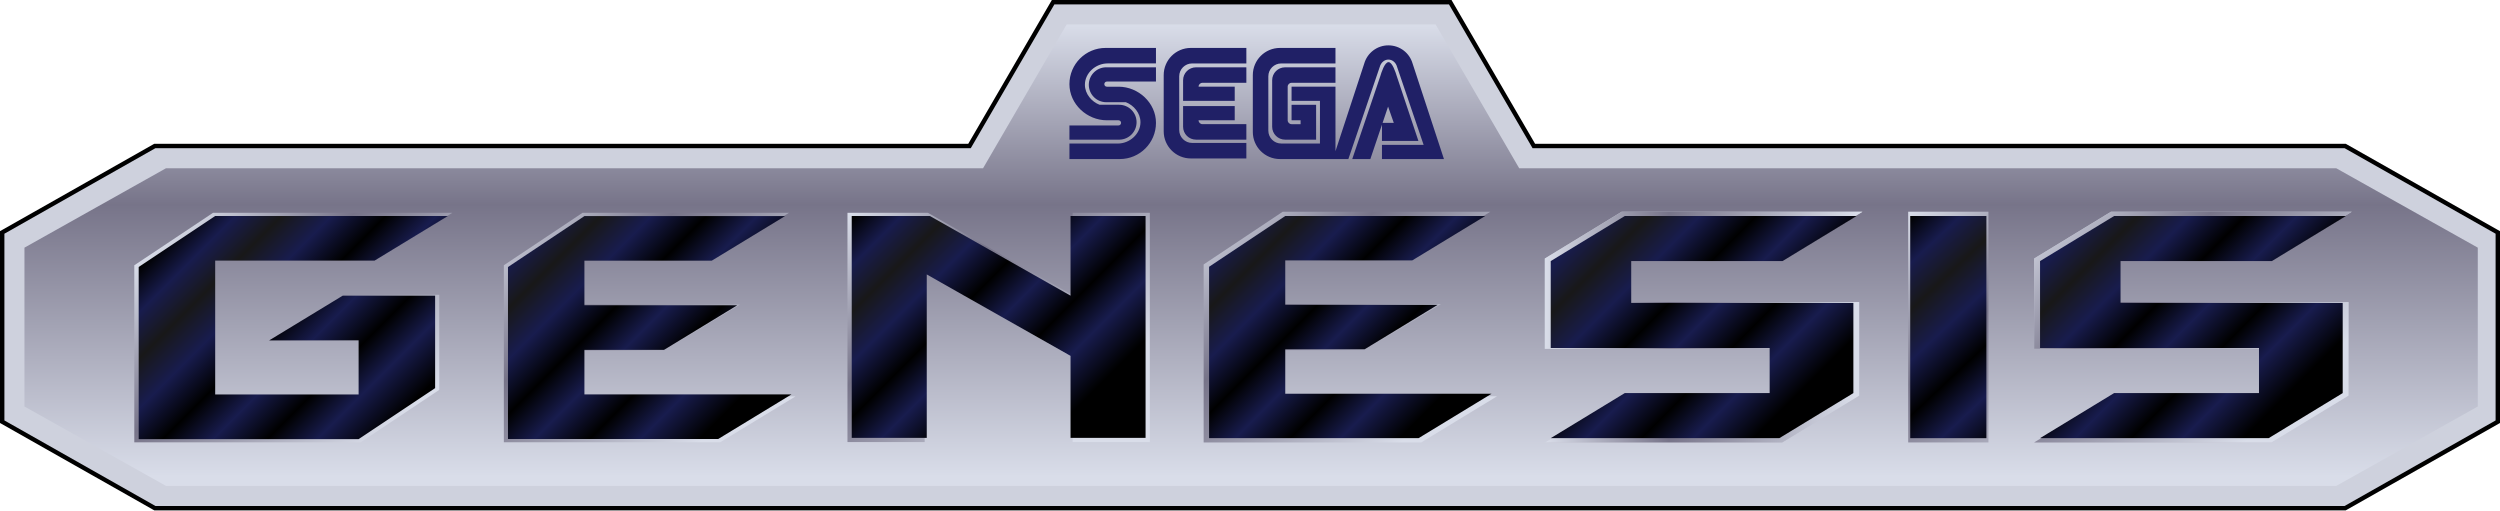
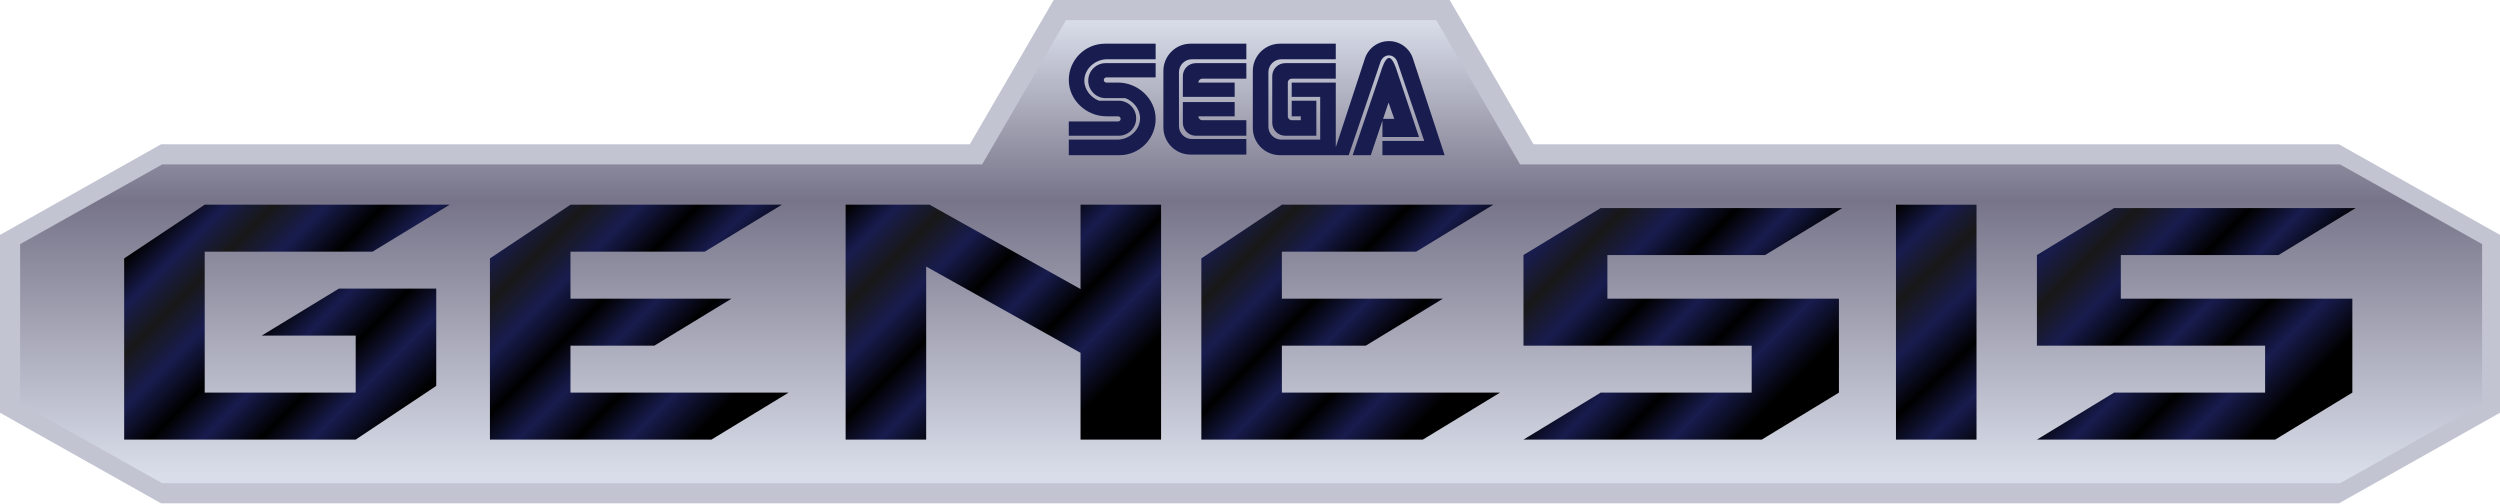
- <svg xmlns="http://www.w3.org/2000/svg" version="1.1" id="Layer_1" x="0px" y="0px" width="568.929px" height="116.145px" viewBox="-1 -1 568.929 116.145" enable-background="new -1 -1 568.929 116.145" xml:space="preserve">
-   <g>
-     <polygon points="533.056,31.853 532.827,31.721 348.343,31.721 329.321,-1 238.374,-1 219.347,31.721 34.106,31.721 -1,51.605    -1,95.259 33.88,115.018 34.108,115.145 532.825,115.145 567.675,95.404 567.929,95.259 567.929,51.607  " />
-     <polygon fill="#CED1DD" points="0,52.188 0,94.677 34.37,114.145 532.56,114.145 566.929,94.677 566.929,52.19 532.56,32.72    347.767,32.72 328.744,0 238.948,0 219.923,32.72 34.37,32.72  " />
-     <linearGradient id="path14_1_" gradientUnits="userSpaceOnUse" x1="308.144" y1="1410.964" x2="308.144" y2="1515.981" gradientTransform="matrix(1 0 0 1 -24.4248 -1406.4)">
-       <stop offset="0" style="stop-color:#D9DDE9" />
-       <stop offset="0.39" style="stop-color:#777489" />
-       <stop offset="0.98" style="stop-color:#D9DDE9" />
-     </linearGradient>
-     <path id="path14" fill="url(#path14_1_)" d="M344.724,37.286L325.701,4.564h-0.252h-83.458h-0.25l-19.025,32.723H36.777   L4.565,55.36v36.148l32.212,18.072h493.885l32.211-18.072V55.36l-32.211-18.072L344.724,37.286L344.724,37.286z" />
-     <path id="path16" fill="#202066" d="M309.46,13.469l-7.131,21.726h3.521l7.146-20.979c0.26-0.959,1.043-1.659,1.963-1.659   c0.931,0,1.713,0.7,1.974,1.659l6.041,17.746h-9.479v3.232H327.6l-7.132-21.726c-0.684-2.396-2.893-4.146-5.51-4.146   C312.351,9.321,310.146,11.071,309.46,13.469z M313.638,26.961l1.248-3.706l1.301,3.706H313.638z M313.121,16.323l-6.387,18.872   h4.117l2.643-7.822v3.697h8.295l-4.926-14.747c-0.25-0.821-0.996-3.182-1.873-3.182C314.109,13.141,313.363,15.501,313.121,16.323   L313.121,16.323z M290.572,13.438h12.344v-3.53h-12.639c-3.408,0-6.172,2.771-6.172,6.18v12.936c0,3.409,2.764,6.172,6.172,6.172   h12.639V18.726h-9.992v3.234h6.461v9.702h-8.813c-1.627,0-2.936-1.315-2.936-2.938v-12.35   C287.634,14.755,288.945,13.438,290.572,13.438z M292.923,22.844v3.531h2.055v0.882h-2.055c-0.486,0-0.883-0.396-0.883-0.882   v-7.648c0-0.486,0.396-0.883,0.883-0.883h9.992V14.32h-11.461c-1.627,0-2.945,1.316-2.945,2.938v10.585   c0,1.622,1.318,2.938,2.945,2.938h7.055v-7.938L292.923,22.844L292.923,22.844z M270.292,13.438h12.344v-3.53h-12.641   c-3.408,0-6.17,2.771-6.17,6.18v12.792c0,3.408,2.762,6.179,6.17,6.179h12.641v-3.531h-12.344c-1.621,0-2.938-1.314-2.938-2.938   V16.376C267.354,14.755,268.671,13.438,270.292,13.438L270.292,13.438z M279.987,21.961v-3.234h-8.227   c0-0.486,0.395-0.883,0.883-0.883h9.992V14.32h-11.461c-1.621,0-2.936,1.316-2.936,2.938v4.703H279.987L279.987,21.961z    M279.987,23.14v3.234h-8.227c0,0.485,0.395,0.882,0.883,0.882h9.992v3.522h-11.461c-1.621,0-2.936-1.314-2.936-2.938v-4.703   L279.987,23.14L279.987,23.14z M249.784,27.547h-7.412v3.233h11.314h0.145c2.123-0.076,3.82-1.827,3.82-3.966   c0-2.189-1.773-3.972-3.965-3.972h-4.459c-1.803-0.686-3.334-2.474-3.334-4.559c0-2.679,2.467-4.848,5.145-4.848h11.027V9.907   h-11.469c-4.541,0-8.225,3.69-8.225,8.233c0,4.55,3.979,8.234,8.521,8.234v-0.038l0.023,0.038h2.625   c0.32,0,0.586,0.259,0.586,0.586c0,0.326-0.268,0.586-0.586,0.586H249.784L249.784,27.547z M254.646,17.554h7.42V14.32H250.75   h-0.152c-2.123,0.076-3.818,1.827-3.818,3.966c0,2.198,1.779,3.973,3.973,3.973h4.459c1.803,0.692,3.326,2.473,3.326,4.558   c0,2.68-2.465,4.849-5.146,4.849h-11.018v3.53h11.459c4.545,0,8.234-3.683,8.234-8.232c0-4.543-3.979-8.234-8.523-8.234v0.046   l-0.029-0.045h-2.619c-0.328,0-0.586-0.259-0.586-0.586c0-0.319,0.258-0.586,0.586-0.586L254.646,17.554L254.646,17.554z" />
-     <g>
-       <linearGradient id="polygon37_2_" gradientUnits="userSpaceOnUse" x1="220.795" y1="1450.026" x2="270.307" y2="1499.537" gradientTransform="matrix(1 0 0 1 -24.4248 -1406.4)">
-         <stop offset="0" style="stop-color:#D9DDE9" />
-         <stop offset="0.39" style="stop-color:#777489" />
-         <stop offset="0.98" style="stop-color:#D9DDE9" />
-       </linearGradient>
-       <polygon id="polygon37" fill="url(#polygon37_2_)" points="260.669,47.433 260.669,99.606 243.101,99.606 243.101,80.333     209.429,61.171 209.429,99.606 191.86,99.606 191.86,47.433 210.161,47.433 243.101,66.173 243.101,47.433   " />
-       <linearGradient id="polygon37_3_" gradientUnits="userSpaceOnUse" x1="221.69" y1="1450.804" x2="269.721" y2="1498.835" gradientTransform="matrix(1 0 0 1 -24.4248 -1406.4)">
-         <stop offset="0" style="stop-color:#000000" />
-         <stop offset="0.11" style="stop-color:#181C4E" />
-         <stop offset="0.22" style="stop-color:#181818" />
-         <stop offset="0.34" style="stop-color:#181C4E" />
-         <stop offset="0.47" style="stop-color:#000000" />
-         <stop offset="0.59" style="stop-color:#181C4E" />
-         <stop offset="0.72" style="stop-color:#000000" />
-         <stop offset="0.84" style="stop-color:#181C4E" />
-         <stop offset="0.98" style="stop-color:#000000" />
-       </linearGradient>
-       <polygon id="polygon37_1_" fill="url(#polygon37_3_)" points="259.698,48.156 259.698,98.649 242.626,98.649 242.626,79.995     209.903,61.45 209.903,98.649 192.83,98.649 192.83,48.156 210.614,48.156 242.626,66.29 242.626,48.156   " />
-     </g>
-     <g>
-       <linearGradient id="rect58_2_" gradientUnits="userSpaceOnUse" x1="449.509" y1="1461.434" x2="499.751" y2="1514.88" gradientTransform="matrix(1 0 0 1 -24.4248 -1406.4)">
-         <stop offset="0" style="stop-color:#D9DDE9" />
-         <stop offset="0.39" style="stop-color:#777489" />
-         <stop offset="0.98" style="stop-color:#D9DDE9" />
-       </linearGradient>
-       <rect id="rect58" x="433.251" y="47.179" fill="url(#rect58_2_)" width="18.262" height="52.509" />
-       <linearGradient id="rect58_3_" gradientUnits="userSpaceOnUse" x1="450.21" y1="1462.18" x2="498.416" y2="1513.46" gradientTransform="matrix(1 0 0 1 -24.4248 -1406.4)">
-         <stop offset="0" style="stop-color:#000000" />
-         <stop offset="0.11" style="stop-color:#181C4E" />
-         <stop offset="0.22" style="stop-color:#181818" />
-         <stop offset="0.34" style="stop-color:#181C4E" />
-         <stop offset="0.47" style="stop-color:#000000" />
-         <stop offset="0.59" style="stop-color:#181C4E" />
-         <stop offset="0.72" style="stop-color:#000000" />
-         <stop offset="0.84" style="stop-color:#181C4E" />
-         <stop offset="0.98" style="stop-color:#000000" />
-       </linearGradient>
-       <rect id="rect58_1_" x="433.716" y="48.156" fill="url(#rect58_3_)" width="17.332" height="50.559" />
-     </g>
-     <g>
-       <linearGradient id="polygon79_2_" gradientUnits="userSpaceOnUse" x1="300.5" y1="1450.364" x2="350.308" y2="1500.173" gradientTransform="matrix(1 0 0 1 -24.4248 -1406.4)">
-         <stop offset="0" style="stop-color:#D9DDE9" />
-         <stop offset="0.39" style="stop-color:#777489" />
-         <stop offset="0.98" style="stop-color:#D9DDE9" />
-       </linearGradient>
-       <polygon id="polygon79" fill="url(#polygon79_2_)" points="320.921,57.68 290.917,57.68 290.917,68.182 326.921,68.182     309.669,78.684 290.917,78.684 290.917,89.186 339.673,89.186 322.421,99.688 272.915,99.688 272.915,59.182 290.917,47.179     338.173,47.179   " />
-       <linearGradient id="polygon79_3_" gradientUnits="userSpaceOnUse" x1="301.62" y1="1451.46" x2="349.578" y2="1499.419" gradientTransform="matrix(1 0 0 1 -24.4248 -1406.4)">
-         <stop offset="0" style="stop-color:#000000" />
-         <stop offset="0.11" style="stop-color:#181C4E" />
-         <stop offset="0.22" style="stop-color:#181818" />
-         <stop offset="0.34" style="stop-color:#181C4E" />
-         <stop offset="0.47" style="stop-color:#000000" />
-         <stop offset="0.59" style="stop-color:#181C4E" />
-         <stop offset="0.72" style="stop-color:#000000" />
-         <stop offset="0.84" style="stop-color:#181C4E" />
-         <stop offset="0.98" style="stop-color:#000000" />
-       </linearGradient>
-       <polygon id="polygon79_1_" fill="url(#polygon79_3_)" points="320.378,58.266 291.488,58.266 291.488,68.378 326.156,68.378     309.544,78.49 291.488,78.49 291.488,88.6 338.433,88.6 321.824,98.714 274.153,98.714 274.153,59.712 291.488,48.156     336.99,48.156   " />
-     </g>
-     <g>
-       <linearGradient id="polygon100_2_" gradientUnits="userSpaceOnUse" x1="141.228" y1="1450.637" x2="190.761" y2="1500.169" gradientTransform="matrix(1 0 0 1 -24.4248 -1406.4)">
-         <stop offset="0" style="stop-color:#D9DDE9" />
-         <stop offset="0.39" style="stop-color:#777489" />
-         <stop offset="0.98" style="stop-color:#D9DDE9" />
-       </linearGradient>
-       <polygon id="polygon100" fill="url(#polygon100_2_)" points="161.399,57.878 131.563,57.878 131.563,68.317 167.366,68.317     150.21,78.762 131.563,78.762 131.563,89.204 180.047,89.204 162.89,99.647 113.66,99.647 113.66,59.368 131.563,47.433     178.555,47.433   " />
-       <linearGradient id="polygon100_3_" gradientUnits="userSpaceOnUse" x1="142.081" y1="1451.468" x2="190.206" y2="1499.594" gradientTransform="matrix(1 0 0 1 -24.4248 -1406.4)">
-         <stop offset="0" style="stop-color:#000000" />
-         <stop offset="0.11" style="stop-color:#181C4E" />
-         <stop offset="0.22" style="stop-color:#181818" />
-         <stop offset="0.34" style="stop-color:#181C4E" />
-         <stop offset="0.47" style="stop-color:#000000" />
-         <stop offset="0.59" style="stop-color:#181C4E" />
-         <stop offset="0.72" style="stop-color:#000000" />
-         <stop offset="0.84" style="stop-color:#181C4E" />
-         <stop offset="0.98" style="stop-color:#000000" />
-       </linearGradient>
-       <polygon id="polygon100_1_" fill="url(#polygon100_3_)" points="160.984,58.319 131.996,58.319 131.996,68.468 166.783,68.468     150.113,78.615 131.996,78.615 131.996,88.76 179.104,88.76 162.436,98.905 114.601,98.905 114.601,59.768 131.996,48.174     177.654,48.174   " />
-     </g>
-     <g>
-       <linearGradient id="polygon121_2_" gradientUnits="userSpaceOnUse" x1="64.992" y1="1454.767" x2="113.868" y2="1503.642" gradientTransform="matrix(1 0 0 1 -24.4248 -1406.4)">
-         <stop offset="0" style="stop-color:#D9DDE9" />
-         <stop offset="0.39" style="stop-color:#777489" />
-         <stop offset="0.98" style="stop-color:#D9DDE9" />
-       </linearGradient>
-       <polygon id="polygon121" fill="url(#polygon121_2_)" points="29.562,59.372 47.47,47.433 101.942,47.433 84.779,57.882     47.47,57.882 47.47,89.219 81.048,89.219 81.048,76.534 60.155,76.534 77.317,66.089 98.958,66.089 98.958,87.727 81.048,99.667     29.562,99.667   " />
-       <linearGradient id="polygon121_3_" gradientUnits="userSpaceOnUse" x1="65.687" y1="1455.464" x2="113.198" y2="1502.976" gradientTransform="matrix(1 0 0 1 -24.4248 -1406.4)">
-         <stop offset="0" style="stop-color:#000000" />
-         <stop offset="0.11" style="stop-color:#181C4E" />
-         <stop offset="0.22" style="stop-color:#181818" />
-         <stop offset="0.34" style="stop-color:#181C4E" />
-         <stop offset="0.47" style="stop-color:#000000" />
-         <stop offset="0.59" style="stop-color:#181C4E" />
-         <stop offset="0.72" style="stop-color:#000000" />
-         <stop offset="0.84" style="stop-color:#181C4E" />
-         <stop offset="0.98" style="stop-color:#000000" />
-       </linearGradient>
-       <polygon id="polygon121_1_" fill="url(#polygon121_3_)" points="30.563,59.76 47.971,48.156 100.922,48.156 84.238,58.311     47.971,58.311 47.971,88.776 80.611,88.776 80.611,76.444 60.302,76.444 76.985,66.29 98.021,66.29 98.021,87.325 80.611,98.93     30.563,98.93   " />
-     </g>
-     <g>
-       <polygon fill="#C2C4D2" points="422.089,89.034 404.587,99.688 350.558,99.688 368.06,89.034 402.304,89.034 402.304,78.382     350.558,78.382 350.558,57.835 368.06,47.179 422.851,47.179 405.349,57.835 369.582,57.835 369.582,67.725 422.089,67.725   " />
-       <linearGradient id="polygon142_2_" gradientUnits="userSpaceOnUse" x1="350.523" y1="-651.4" x2="422.816" y2="-651.4" gradientTransform="matrix(1 0 0 -1 0.0352 -577.9663)">
-         <stop offset="0" style="stop-color:#D9DDE9" />
-         <stop offset="0.39" style="stop-color:#777489" />
-         <stop offset="0.98" style="stop-color:#D9DDE9" />
-       </linearGradient>
-       <polygon id="polygon142" fill="url(#polygon142_2_)" points="402.304,89.034 402.304,78.382 350.558,78.382 350.558,57.835     368.06,47.179 422.851,47.179 405.349,57.835 369.582,57.835 369.582,67.725 422.089,67.725 422.089,89.034 404.587,99.688     350.558,99.688 368.06,89.034   " />
-       <linearGradient id="polygon142_3_" gradientUnits="userSpaceOnUse" x1="381.426" y1="1450.132" x2="430.443" y2="1499.149" gradientTransform="matrix(1 0 0 1 -24.4248 -1406.4)">
-         <stop offset="0" style="stop-color:#000000" />
-         <stop offset="0.11" style="stop-color:#181C4E" />
-         <stop offset="0.22" style="stop-color:#181818" />
-         <stop offset="0.34" style="stop-color:#181C4E" />
-         <stop offset="0.47" style="stop-color:#000000" />
-         <stop offset="0.59" style="stop-color:#181C4E" />
-         <stop offset="0.72" style="stop-color:#000000" />
-         <stop offset="0.84" style="stop-color:#181C4E" />
-         <stop offset="0.98" style="stop-color:#000000" />
-       </linearGradient>
-       <polygon id="polygon142_1_" fill="url(#polygon142_3_)" points="401.724,88.454 401.724,78.198 351.902,78.198 351.902,58.413     368.753,48.156 421.507,48.156 404.656,58.413 370.218,58.413 370.218,67.938 420.775,67.938 420.775,88.454 403.923,98.714     351.902,98.714 368.753,88.454   " />
-     </g>
-     <g>
-       <polygon fill="#C2C4D2" points="533.447,89.034 515.945,99.688 461.914,99.688 479.417,89.034 513.662,89.034 513.662,78.382     461.914,78.382 461.914,57.835 479.417,47.179 534.207,47.179 516.705,57.835 480.939,57.835 480.939,67.725 533.447,67.725   " />
-       <linearGradient id="polygon163_2_" gradientUnits="userSpaceOnUse" x1="491.636" y1="1448.985" x2="542.546" y2="1499.895" gradientTransform="matrix(1 0 0 1 -24.4248 -1406.4)">
-         <stop offset="0" style="stop-color:#D9DDE9" />
-         <stop offset="0.39" style="stop-color:#777489" />
-         <stop offset="0.98" style="stop-color:#D9DDE9" />
-       </linearGradient>
-       <polygon id="polygon163" fill="url(#polygon163_2_)" points="513.662,89.034 513.662,78.382 461.914,78.382 461.914,57.835     479.417,47.179 534.207,47.179 516.705,57.835 480.939,57.835 480.939,67.725 533.447,67.725 533.447,89.034 515.945,99.688     461.914,99.688 479.417,89.034   " />
-       <linearGradient id="polygon163_3_" gradientUnits="userSpaceOnUse" x1="492.782" y1="1450.132" x2="541.799" y2="1499.149" gradientTransform="matrix(1 0 0 1 -24.4248 -1406.4)">
-         <stop offset="0" style="stop-color:#000000" />
-         <stop offset="0.11" style="stop-color:#181C4E" />
-         <stop offset="0.22" style="stop-color:#181818" />
-         <stop offset="0.34" style="stop-color:#181C4E" />
-         <stop offset="0.47" style="stop-color:#000000" />
-         <stop offset="0.59" style="stop-color:#181C4E" />
-         <stop offset="0.72" style="stop-color:#000000" />
-         <stop offset="0.84" style="stop-color:#181C4E" />
-         <stop offset="0.98" style="stop-color:#000000" />
-       </linearGradient>
-       <polygon id="polygon163_1_" fill="url(#polygon163_3_)" points="513.082,88.454 513.082,78.198 463.257,78.198 463.257,58.413     480.111,48.156 532.865,48.156 516.011,58.413 481.576,58.413 481.576,67.938 532.132,67.938 532.132,88.454 515.279,98.714     463.257,98.714 480.111,88.454   " />
-     </g>
-   </g>
+ <svg xmlns="http://www.w3.org/2000/svg" viewBox="67 322 745 150">
+   <path fill="#c2c4d2" d="M67 392v53l48 27h649l48-27v-53l-48-27H524l-25-43H381l-25 43H115z" />
+   <linearGradient id="a" gradientUnits="userSpaceOnUse" x1="464.335" y1="236.5" x2="464.335" y2="98.5" gradientTransform="matrix(1 0 0 -1 -24.5 564.5)">
+     <stop offset="0" stop-color="#d9dde9" />
+     <stop offset=".39" stop-color="#777489" />
+     <stop offset=".98" stop-color="#d9dde9" />
+   </linearGradient>
+   <path fill="url(#a)" d="M520 371l-25-43H384.67l-25 43H115.33L73 394.75v47.5L115.33 466h649.01l42.33-23.75v-47.5L764.34 371z" />
+   <path d="M473.66 339.7l-9.37 28.55h4.63l9.391-27.57c.34-1.26 1.369-2.18 2.579-2.18 1.221 0 2.25.92 2.591 2.18L491.42 364h-12.46v4.25h18.54l-9.37-28.55a7.525 7.525 0 0 0-7.24-5.45c-3.43 0-6.329 2.3-7.23 5.45zm5.49 17.73l1.64-4.87 1.71 4.87h-3.35zm-.68-13.98l-8.39 24.8h5.41l3.47-10.28v4.86h10.9l-6.471-19.38c-.329-1.08-1.31-4.18-2.46-4.18-1.159 0-2.139 3.1-2.459 4.18zm-29.63-3.79h16.221v-4.64h-16.61c-4.48 0-8.11 3.64-8.11 8.12v17c0 4.48 3.63 8.11 8.11 8.11h16.61v-21.64H451.93v4.25h8.49v12.75h-11.58a3.855 3.855 0 0 1-3.859-3.86v-16.23a3.854 3.854 0 0 1 3.859-3.86zm3.09 12.36v4.64h2.7v1.16h-2.7c-.64 0-1.16-.52-1.16-1.16v-10.05c0-.64.521-1.16 1.16-1.16h13.131v-4.63H450c-2.14 0-3.87 1.73-3.87 3.86v13.91c0 2.13 1.73 3.86 3.87 3.86h9.27v-10.43h-7.34zm-29.74-12.36h16.22v-4.64H421.8c-4.48 0-8.11 3.64-8.11 8.12v16.81c0 4.48 3.63 8.12 8.11 8.12h16.61v-4.64h-16.22c-2.13 0-3.86-1.73-3.86-3.86v-16.05c0-2.13 1.73-3.86 3.86-3.86zm12.74 11.2v-4.25h-10.81c0-.64.52-1.16 1.16-1.16h13.13v-4.63h-15.06c-2.13 0-3.86 1.73-3.86 3.86v6.18h15.44zm0 1.55v4.25h-10.81c0 .64.52 1.16 1.16 1.16h13.13v4.63h-15.06c-2.13 0-3.86-1.73-3.86-3.86v-6.18h15.44zm-39.69 5.79h-9.74v4.25H400.56c2.79-.1 5.02-2.4 5.02-5.21 0-2.88-2.33-5.22-5.21-5.22h-5.86c-2.37-.9-4.38-3.25-4.38-5.99 0-3.52 3.24-6.37 6.76-6.37h14.49v-4.64h-15.07c-5.97 0-10.81 4.85-10.81 10.82 0 5.98 5.23 10.82 11.2 10.82v-.05l.03.05h3.45a.77.77 0 0 1 0 1.54h-4.94zm6.39-13.13h9.75v-4.25H396.31a5.217 5.217 0 0 0 .2 10.43h5.86c2.37.91 4.37 3.25 4.37 5.99 0 3.52-3.24 6.37-6.76 6.37H385.5v4.64h15.06c5.97 0 10.82-4.84 10.82-10.82 0-5.97-5.23-10.82-11.2-10.82v.06l-.04-.06h-3.44a.77.77 0 0 1 0-1.54h4.93z" fill="#181c4e" />
+   <linearGradient id="b" gradientUnits="userSpaceOnUse" x1="349.977" y1="187.023" x2="417.093" y2="119.907" gradientTransform="matrix(1 0 0 -1 -24.5 564.5)">
+     <stop offset="0" />
+     <stop offset=".11" stop-color="#181c4e" />
+     <stop offset=".22" stop-color="#181818" />
+     <stop offset=".34" stop-color="#181c4e" />
+     <stop offset=".47" />
+     <stop offset=".59" stop-color="#181c4e" />
+     <stop offset=".72" />
+     <stop offset=".84" stop-color="#181c4e" />
+     <stop offset=".98" />
+   </linearGradient>
+   <path fill="url(#b)" d="M413 383v70h-24v-25.86l-46-25.709V453h-24v-70h25l45 25.14V383z" />
+   <linearGradient id="c" gradientUnits="userSpaceOnUse" x1="645.52" y1="170.946" x2="712.267" y2="99.942" gradientTransform="matrix(1 0 0 -1 -24.5 564.5)">
+     <stop offset="0" />
+     <stop offset=".11" stop-color="#181c4e" />
+     <stop offset=".22" stop-color="#181818" />
+     <stop offset=".34" stop-color="#181c4e" />
+     <stop offset=".47" />
+     <stop offset=".59" stop-color="#181c4e" />
+     <stop offset=".72" />
+     <stop offset=".84" stop-color="#181c4e" />
+     <stop offset=".98" />
+   </linearGradient>
+   <path fill="url(#c)" d="M632 383h24v70h-24z" />
+   <linearGradient id="d" gradientUnits="userSpaceOnUse" x1="453.714" y1="185.786" x2="520.117" y2="119.383" gradientTransform="matrix(1 0 0 -1 -24.5 564.5)">
+     <stop offset="0" />
+     <stop offset=".11" stop-color="#181c4e" />
+     <stop offset=".22" stop-color="#181818" />
+     <stop offset=".34" stop-color="#181c4e" />
+     <stop offset=".47" />
+     <stop offset=".59" stop-color="#181c4e" />
+     <stop offset=".72" />
+     <stop offset=".84" stop-color="#181c4e" />
+     <stop offset=".98" />
+   </linearGradient>
+   <path fill="url(#d)" d="M489 397h-40v14h48l-23 14h-25v14h65l-23 14h-66v-54l24-16h63z" />
+   <linearGradient id="e" gradientUnits="userSpaceOnUse" x1="241.714" y1="185.786" x2="308.117" y2="119.383" gradientTransform="matrix(1 0 0 -1 -24.5 564.5)">
+     <stop offset="0" />
+     <stop offset=".11" stop-color="#181c4e" />
+     <stop offset=".22" stop-color="#181818" />
+     <stop offset=".34" stop-color="#181c4e" />
+     <stop offset=".47" />
+     <stop offset=".59" stop-color="#181c4e" />
+     <stop offset=".72" />
+     <stop offset=".84" stop-color="#181c4e" />
+     <stop offset=".98" />
+   </linearGradient>
+   <path fill="url(#e)" d="M277 397h-40v14h48l-23 14h-25v14h65l-23 14h-66v-54l24-16h63z" />
+   <linearGradient id="f" gradientUnits="userSpaceOnUse" x1="143.25" y1="180.25" x2="208.75" y2="114.75" gradientTransform="matrix(1 0 0 -1 -24.5 564.5)">
+     <stop offset="0" />
+     <stop offset=".11" stop-color="#181c4e" />
+     <stop offset=".22" stop-color="#181818" />
+     <stop offset=".34" stop-color="#181c4e" />
+     <stop offset=".47" />
+     <stop offset=".59" stop-color="#181c4e" />
+     <stop offset=".72" />
+     <stop offset=".84" stop-color="#181c4e" />
+     <stop offset=".98" />
+   </linearGradient>
+   <path fill="url(#f)" d="M104 399l24-16h73l-23 14h-50v42h45v-17h-28l23-14h29v29l-24 16h-69z" />
+   <linearGradient id="g" gradientUnits="userSpaceOnUse" x1="552.459" y1="186.541" x2="619.359" y2="119.641" gradientTransform="matrix(1 0 0 -1 -24.5 564.5)">
+     <stop offset="0" />
+     <stop offset=".11" stop-color="#181c4e" />
+     <stop offset=".22" stop-color="#181818" />
+     <stop offset=".34" stop-color="#181c4e" />
+     <stop offset=".47" />
+     <stop offset=".59" stop-color="#181c4e" />
+     <stop offset=".72" />
+     <stop offset=".84" stop-color="#181c4e" />
+     <stop offset=".98" />
+   </linearGradient>
+   <path fill="url(#g)" d="M589 439v-14h-68v-27l23-14h72l-23 14h-47v13h69v28l-23 14h-71l23-14z" />
+   <linearGradient id="h" gradientUnits="userSpaceOnUse" x1="705.46" y1="186.54" x2="772.359" y2="119.641" gradientTransform="matrix(1 0 0 -1 -24.5 564.5)">
+     <stop offset="0" />
+     <stop offset=".11" stop-color="#181c4e" />
+     <stop offset=".22" stop-color="#181818" />
+     <stop offset=".34" stop-color="#181c4e" />
+     <stop offset=".47" />
+     <stop offset=".59" stop-color="#181c4e" />
+     <stop offset=".72" />
+     <stop offset=".84" stop-color="#181c4e" />
+     <stop offset=".98" />
+   </linearGradient>
+   <path fill="url(#h)" d="M742 439v-14h-68v-27l23-14h72l-23 14h-47v13h69v28l-23 14h-71l23-14z" />
</svg>
